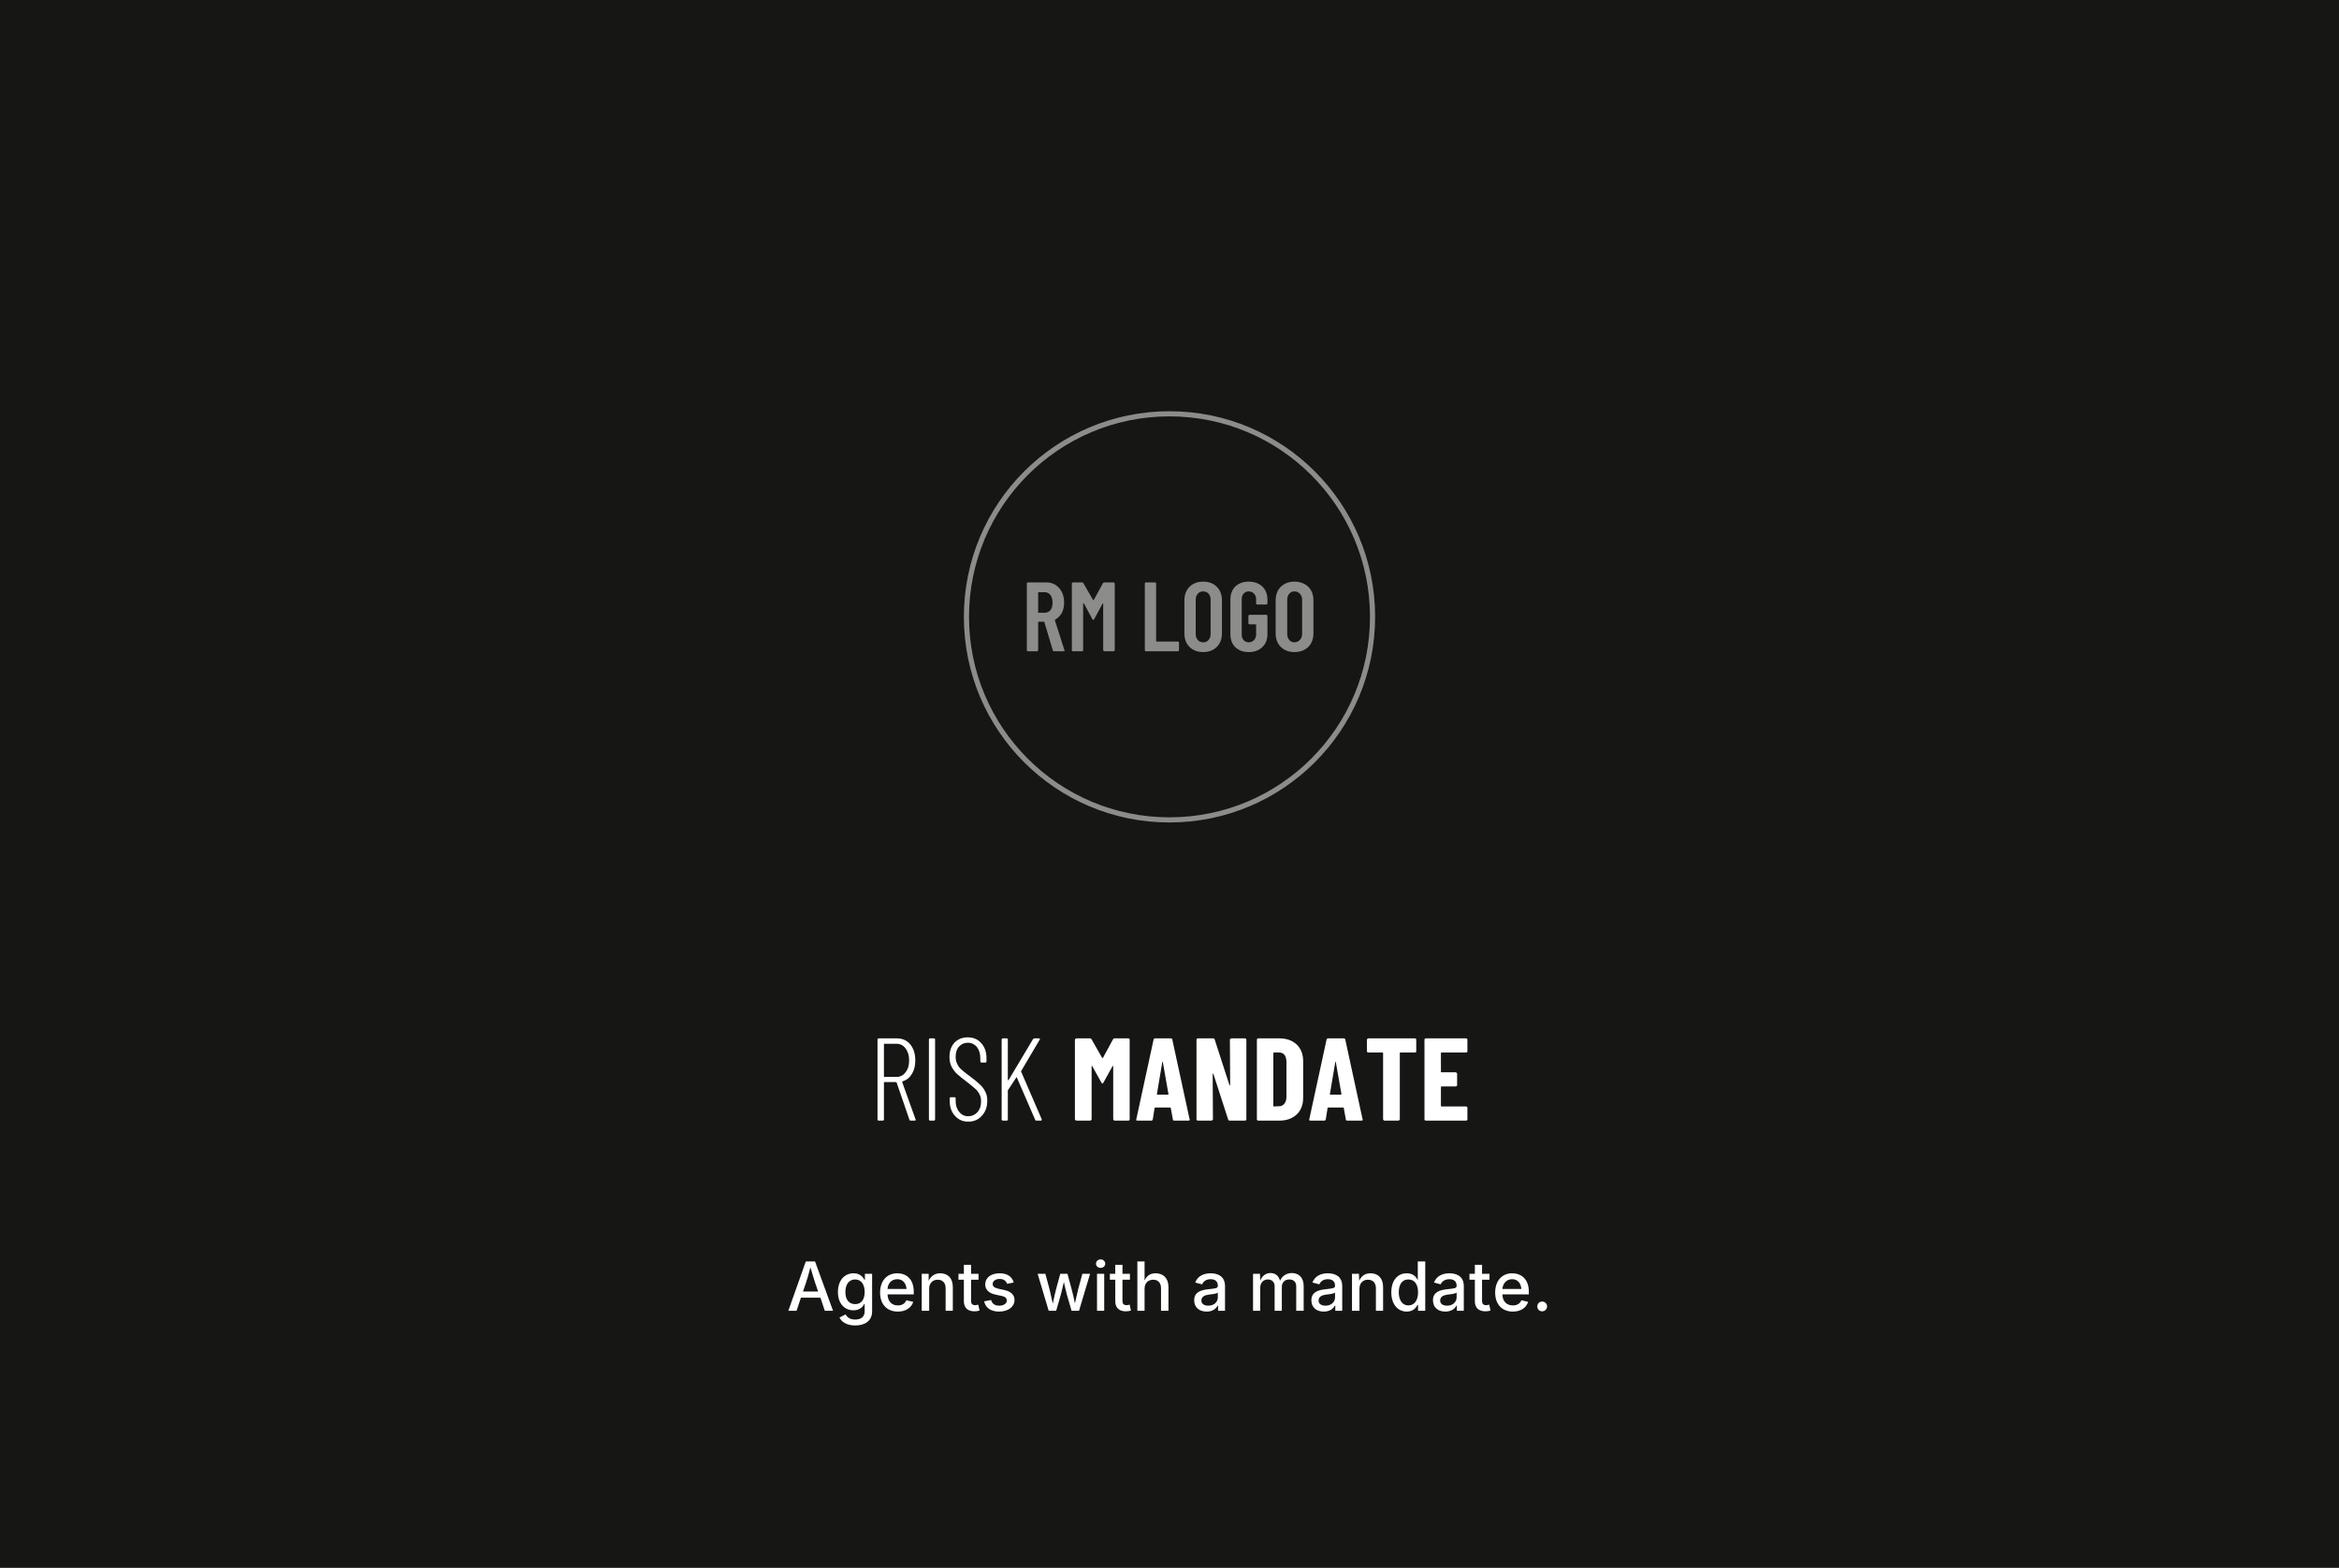
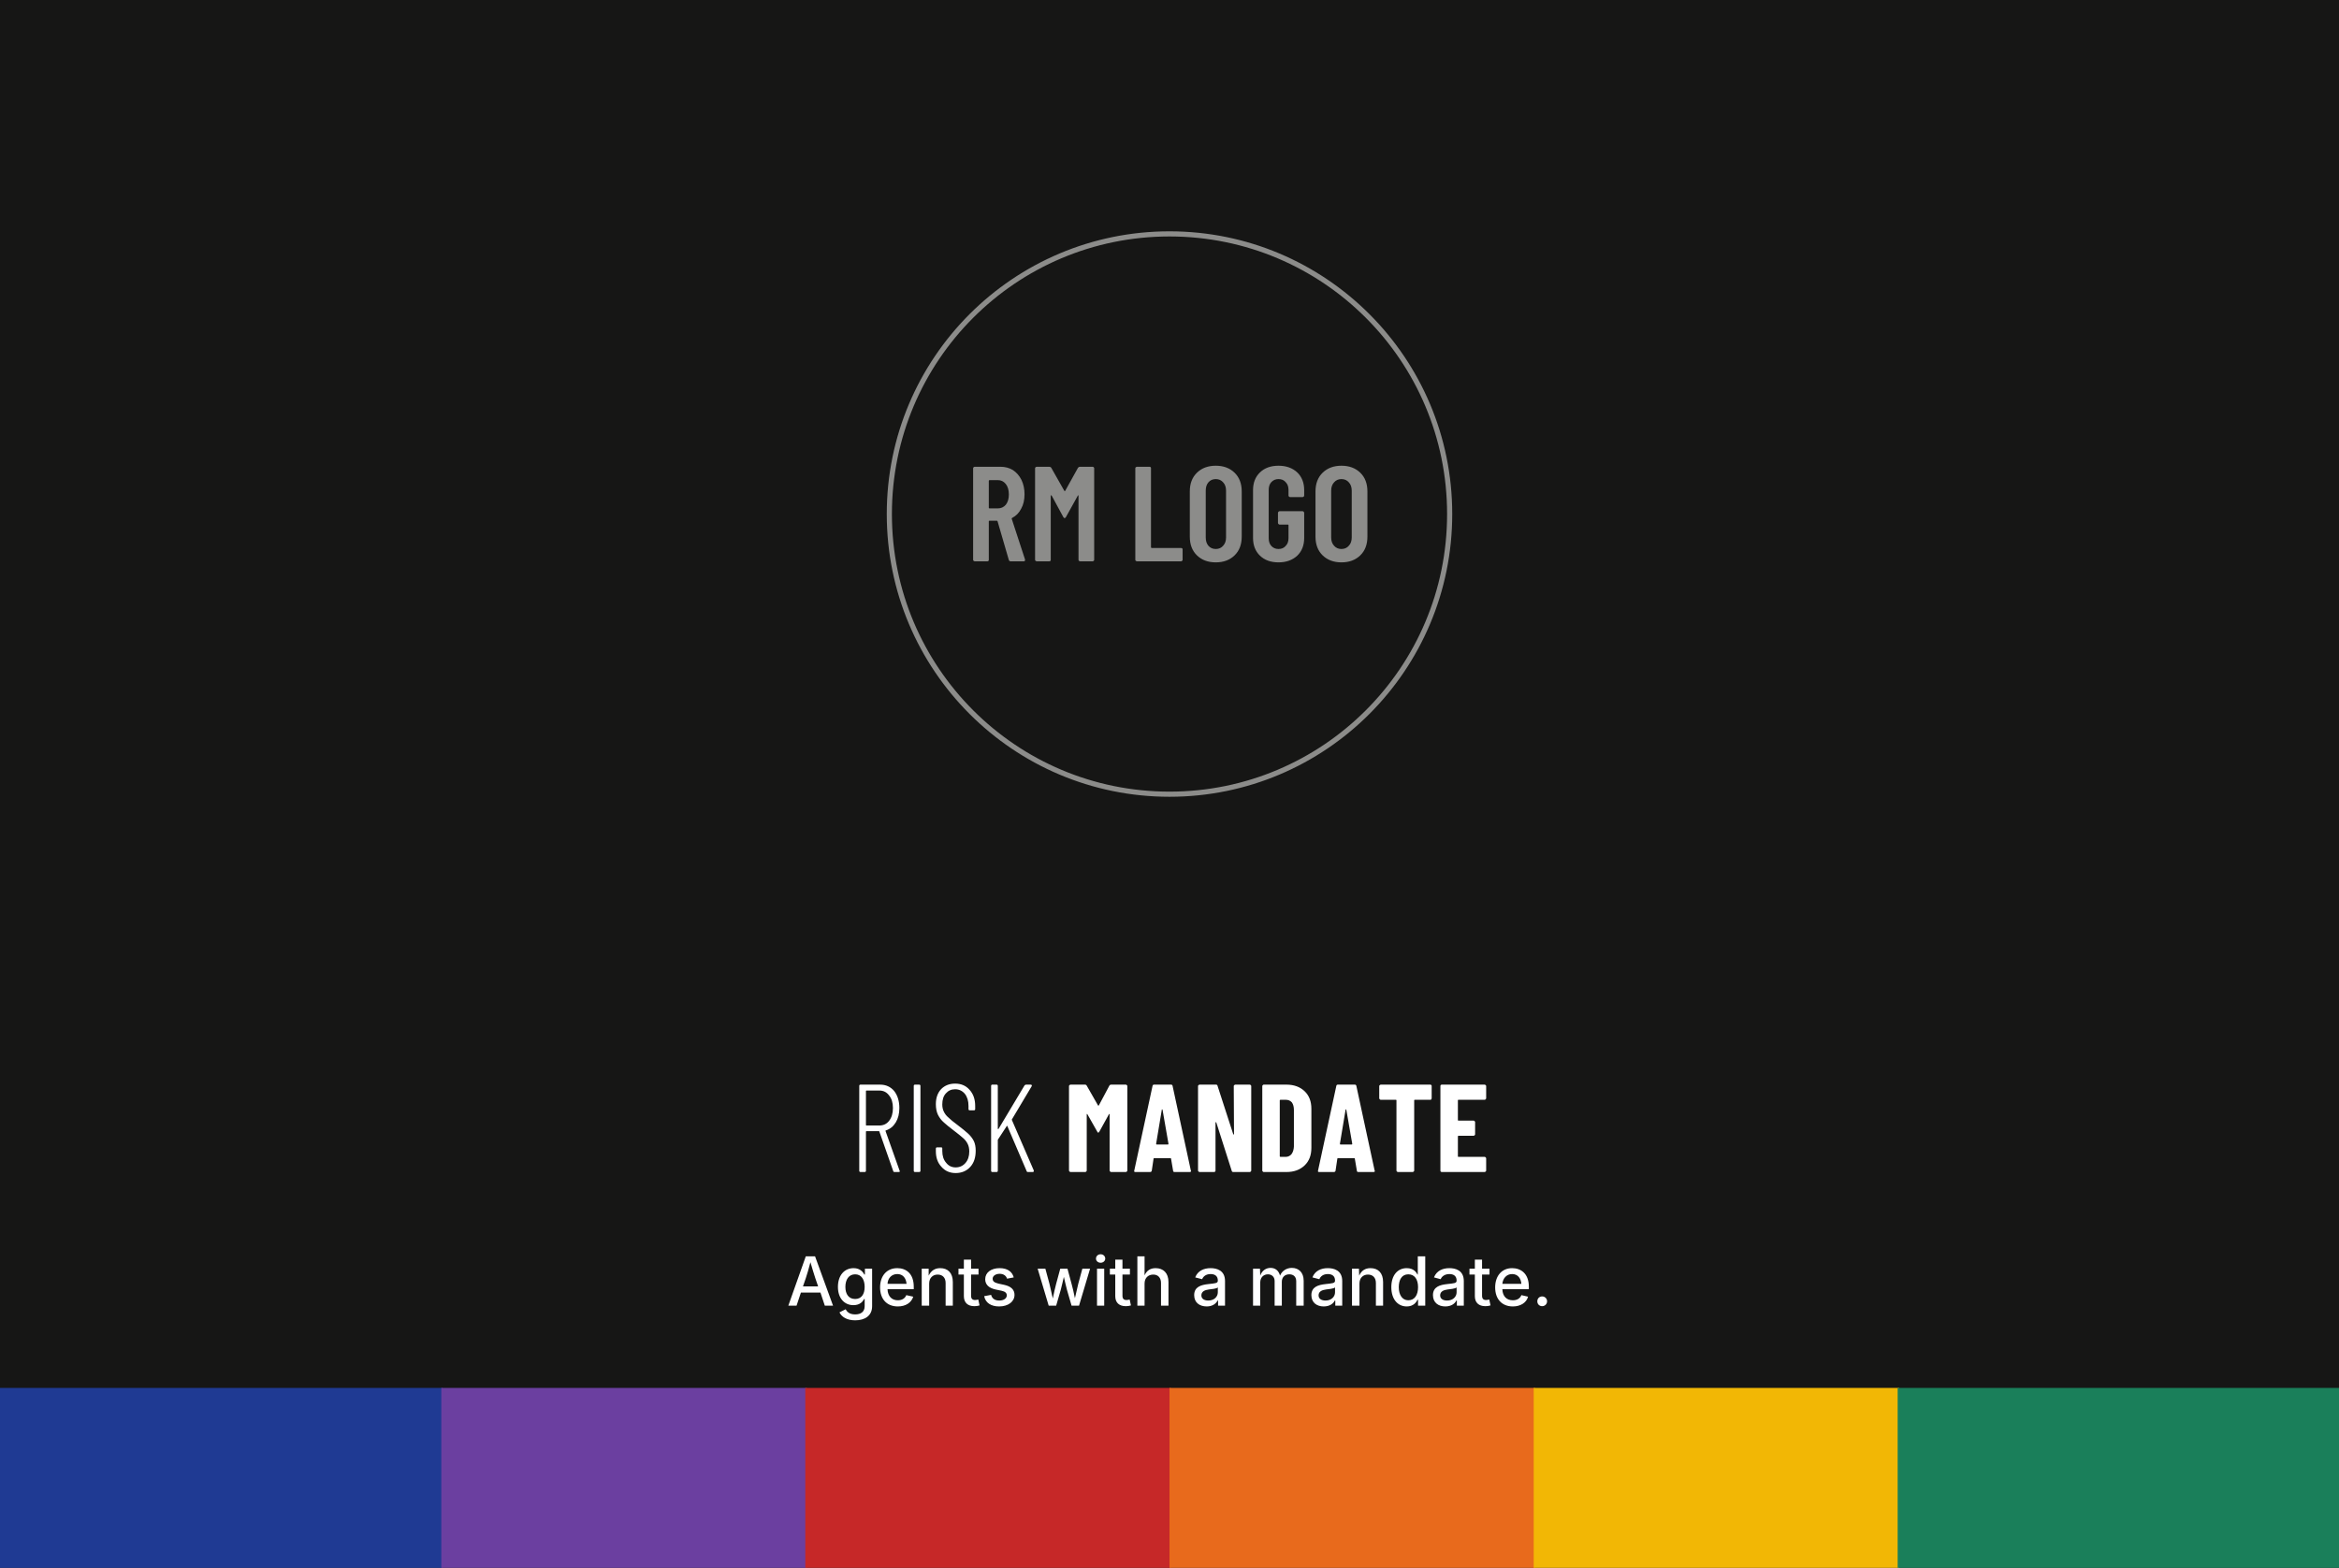
<svg xmlns="http://www.w3.org/2000/svg" width="91mm" height="61mm" viewBox="0 0 91 61">
  <rect x="0" y="0" width="91" height="61" fill="#161615" />
-   <g id="rm-logo" class="safe" data-role="logo" data-cut="knockout" data-d="16">
-     <circle cx="45.5" cy="24" r="7.9" fill="none" stroke="#8C8C8A" stroke-width="0.2" />
-     <path class="safe" data-role="placeholder" d="M40.96 25.3 40.63 24.2Q40.62 24.19 40.61 24.19H40.41Q40.39 24.19 40.39 24.21V25.29Q40.39 25.31 40.38 25.33Q40.36 25.34 40.34 25.34H39.99Q39.97 25.34 39.96 25.33Q39.95 25.31 39.95 25.29V22.71Q39.95 22.69 39.96 22.67Q39.97 22.66 39.99 22.66H40.71Q40.91 22.66 41.07 22.76Q41.22 22.86 41.31 23.03Q41.4 23.21 41.4 23.44Q41.4 23.68 41.31 23.85Q41.21 24.02 41.05 24.11Q41.03 24.11 41.04 24.13L41.41 25.29Q41.42 25.29 41.42 25.31Q41.42 25.34 41.37 25.34H41.01Q40.97 25.34 40.96 25.3ZM40.39 23.06V23.82Q40.39 23.84 40.41 23.84H40.64Q40.78 23.84 40.87 23.74Q40.95 23.63 40.95 23.45Q40.95 23.26 40.87 23.15Q40.78 23.04 40.64 23.04H40.41Q40.39 23.04 40.39 23.06ZM42.97 22.66H43.32Q43.34 22.66 43.35 22.67Q43.37 22.69 43.37 22.71V25.29Q43.37 25.31 43.35 25.33Q43.34 25.34 43.32 25.34H42.97Q42.95 25.34 42.94 25.33Q42.92 25.31 42.92 25.29V23.49Q42.92 23.47 42.92 23.47Q42.91 23.47 42.9 23.48L42.57 24.09Q42.55 24.12 42.53 24.12Q42.52 24.12 42.5 24.09L42.17 23.48Q42.16 23.47 42.15 23.47Q42.14 23.47 42.14 23.49V25.29Q42.14 25.31 42.13 25.33Q42.12 25.34 42.1 25.34H41.75Q41.73 25.34 41.71 25.33Q41.7 25.31 41.7 25.29V22.71Q41.7 22.69 41.71 22.67Q41.73 22.66 41.75 22.66H42.1Q42.14 22.66 42.15 22.69L42.53 23.35Q42.54 23.36 42.55 23.35L42.91 22.69Q42.93 22.66 42.97 22.66ZM44.54 25.29V22.71Q44.54 22.69 44.55 22.67Q44.56 22.66 44.58 22.66H44.93Q44.95 22.66 44.97 22.67Q44.98 22.69 44.98 22.71V24.94Q44.98 24.96 45 24.96H45.83Q45.84 24.96 45.86 24.97Q45.87 24.98 45.87 25V25.29Q45.87 25.31 45.86 25.33Q45.84 25.34 45.83 25.34H44.58Q44.56 25.34 44.55 25.33Q44.54 25.31 44.54 25.29ZM46.08 24.64V23.36Q46.08 23.03 46.28 22.83Q46.48 22.63 46.81 22.63Q47.14 22.63 47.34 22.83Q47.54 23.03 47.54 23.36V24.64Q47.54 24.97 47.34 25.17Q47.14 25.37 46.81 25.37Q46.48 25.37 46.28 25.17Q46.08 24.97 46.08 24.64ZM47.1 24.66V23.34Q47.1 23.19 47.02 23.1Q46.94 23.01 46.81 23.01Q46.68 23.01 46.6 23.1Q46.52 23.19 46.52 23.34V24.66Q46.52 24.81 46.6 24.9Q46.68 24.99 46.81 24.99Q46.94 24.99 47.02 24.9Q47.1 24.81 47.1 24.66ZM47.87 24.68V23.32Q47.87 23.01 48.06 22.82Q48.26 22.63 48.58 22.63Q48.91 22.63 49.11 22.82Q49.31 23.01 49.31 23.33V23.48Q49.31 23.49 49.3 23.51Q49.29 23.52 49.27 23.52H48.91Q48.89 23.52 48.88 23.51Q48.87 23.49 48.87 23.48V23.32Q48.87 23.18 48.79 23.1Q48.71 23.01 48.58 23.01Q48.46 23.01 48.38 23.1Q48.31 23.18 48.31 23.32V24.68Q48.31 24.82 48.38 24.9Q48.46 24.99 48.58 24.99Q48.71 24.99 48.79 24.9Q48.87 24.82 48.87 24.68V24.31Q48.87 24.29 48.85 24.29H48.62Q48.6 24.29 48.58 24.28Q48.57 24.27 48.57 24.25V23.97Q48.57 23.95 48.58 23.94Q48.6 23.92 48.62 23.92H49.27Q49.29 23.92 49.3 23.94Q49.31 23.95 49.31 23.97V24.68Q49.31 24.99 49.11 25.18Q48.91 25.37 48.58 25.37Q48.26 25.37 48.06 25.18Q47.87 24.99 47.87 24.68ZM49.63 24.64V23.36Q49.63 23.03 49.83 22.83Q50.04 22.63 50.36 22.63Q50.69 22.63 50.9 22.83Q51.1 23.03 51.1 23.36V24.64Q51.1 24.97 50.9 25.17Q50.69 25.37 50.36 25.37Q50.04 25.37 49.83 25.17Q49.63 24.97 49.63 24.64ZM50.66 24.66V23.34Q50.66 23.19 50.57 23.1Q50.49 23.01 50.36 23.01Q50.23 23.01 50.16 23.1Q50.08 23.19 50.08 23.34V24.66Q50.08 24.81 50.16 24.9Q50.23 24.99 50.36 24.99Q50.49 24.99 50.57 24.9Q50.66 24.81 50.66 24.66Z" fill="#8C8C8A" />
+   <g id="rm-logo" class="safe" data-role="logo" data-cut="knockout" data-d="22">
+     <circle cx="45.5" cy="20" r="10.9" fill="none" stroke="#8C8C8A" stroke-width="0.2" />
+     <path class="safe" data-role="placeholder" d="M39.25 21.79 38.81 20.28Q38.8 20.26 38.78 20.26H38.5Q38.47 20.26 38.47 20.28V21.78Q38.47 21.81 38.46 21.82Q38.44 21.84 38.41 21.84H37.93Q37.9 21.84 37.88 21.82Q37.86 21.81 37.86 21.78V18.22Q37.86 18.19 37.88 18.18Q37.9 18.16 37.93 18.16H38.92Q39.2 18.16 39.41 18.29Q39.62 18.43 39.74 18.67Q39.86 18.92 39.86 19.23Q39.86 19.56 39.73 19.79Q39.61 20.03 39.38 20.15Q39.36 20.16 39.36 20.18L39.88 21.77Q39.88 21.78 39.88 21.79Q39.88 21.84 39.83 21.84H39.32Q39.27 21.84 39.25 21.79ZM38.47 18.71V19.76Q38.47 19.78 38.5 19.78H38.82Q39.01 19.78 39.13 19.64Q39.25 19.49 39.25 19.24Q39.25 18.98 39.13 18.83Q39.01 18.68 38.82 18.68H38.5Q38.47 18.68 38.47 18.71ZM42.02 18.16H42.51Q42.53 18.16 42.55 18.18Q42.57 18.19 42.57 18.22V21.78Q42.57 21.81 42.55 21.82Q42.53 21.84 42.51 21.84H42.02Q42 21.84 41.98 21.82Q41.96 21.81 41.96 21.78V19.29Q41.96 19.27 41.95 19.27Q41.94 19.27 41.93 19.29L41.47 20.12Q41.44 20.16 41.42 20.16Q41.4 20.16 41.37 20.12L40.92 19.29Q40.91 19.27 40.9 19.27Q40.88 19.27 40.88 19.29V21.78Q40.88 21.81 40.87 21.82Q40.85 21.84 40.82 21.84H40.34Q40.31 21.84 40.29 21.82Q40.27 21.81 40.27 21.78V18.22Q40.27 18.19 40.29 18.18Q40.31 18.16 40.34 18.16H40.82Q40.87 18.16 40.9 18.2L41.41 19.1Q41.43 19.12 41.44 19.1L41.94 18.2Q41.97 18.16 42.02 18.16ZM44.17 21.78V18.22Q44.17 18.19 44.19 18.18Q44.21 18.16 44.24 18.16H44.72Q44.75 18.16 44.77 18.18Q44.78 18.19 44.78 18.22V21.29Q44.78 21.32 44.81 21.32H45.95Q45.97 21.32 45.99 21.33Q46.01 21.35 46.01 21.38V21.78Q46.01 21.81 45.99 21.82Q45.97 21.84 45.95 21.84H44.24Q44.21 21.84 44.19 21.82Q44.17 21.81 44.17 21.78ZM46.29 20.88V19.12Q46.29 18.66 46.57 18.39Q46.85 18.12 47.3 18.12Q47.75 18.12 48.03 18.39Q48.31 18.66 48.31 19.12V20.88Q48.31 21.34 48.03 21.61Q47.75 21.88 47.3 21.88Q46.85 21.88 46.57 21.61Q46.29 21.34 46.29 20.88ZM47.7 20.91V19.09Q47.7 18.89 47.59 18.77Q47.48 18.64 47.3 18.64Q47.12 18.64 47.01 18.77Q46.91 18.89 46.91 19.09V20.91Q46.91 21.11 47.01 21.23Q47.12 21.36 47.3 21.36Q47.48 21.36 47.59 21.23Q47.7 21.11 47.7 20.91ZM48.75 20.93V19.07Q48.75 18.64 49.02 18.38Q49.29 18.12 49.74 18.12Q50.19 18.12 50.47 18.38Q50.74 18.64 50.74 19.07V19.28Q50.74 19.31 50.72 19.32Q50.7 19.34 50.68 19.34H50.19Q50.17 19.34 50.15 19.32Q50.13 19.31 50.13 19.28V19.06Q50.13 18.87 50.02 18.76Q49.92 18.64 49.74 18.64Q49.57 18.64 49.46 18.76Q49.36 18.87 49.36 19.06V20.94Q49.36 21.13 49.46 21.24Q49.57 21.36 49.74 21.36Q49.92 21.36 50.02 21.24Q50.13 21.13 50.13 20.94V20.43Q50.13 20.41 50.1 20.41H49.78Q49.76 20.41 49.74 20.39Q49.72 20.37 49.72 20.34V19.96Q49.72 19.93 49.74 19.91Q49.76 19.89 49.78 19.89H50.68Q50.7 19.89 50.72 19.91Q50.74 19.93 50.74 19.96V20.93Q50.74 21.36 50.47 21.62Q50.19 21.88 49.74 21.88Q49.29 21.88 49.02 21.62Q48.75 21.36 48.75 20.93ZM51.18 20.88V19.12Q51.18 18.66 51.46 18.39Q51.74 18.12 52.19 18.12Q52.64 18.12 52.92 18.39Q53.2 18.66 53.2 19.12V20.88Q53.2 21.34 52.92 21.61Q52.64 21.88 52.19 21.88Q51.74 21.88 51.46 21.61Q51.18 21.34 51.18 20.88ZM52.59 20.91V19.09Q52.59 18.89 52.48 18.77Q52.37 18.64 52.19 18.64Q52.01 18.64 51.9 18.77Q51.79 18.89 51.79 19.09V20.91Q51.79 21.11 51.9 21.23Q52.01 21.36 52.19 21.36Q52.37 21.36 52.48 21.23Q52.59 21.11 52.59 20.91Z" fill="#8C8C8A" />
  </g>
-   <path class="safe" data-role="wordmark" d="M35.38 43.56 34.88 42.11Q34.87 42.1 34.86 42.1H34.41Q34.39 42.1 34.39 42.12V43.55Q34.39 43.6 34.34 43.6H34.19Q34.14 43.6 34.14 43.55V40.45Q34.14 40.4 34.19 40.4H34.9Q35.22 40.4 35.42 40.64Q35.61 40.88 35.61 41.26Q35.61 41.57 35.48 41.78Q35.35 42 35.12 42.07Q35.1 42.08 35.1 42.1L35.62 43.55L35.63 43.57Q35.63 43.6 35.58 43.6H35.43Q35.39 43.6 35.38 43.56ZM34.39 40.63V41.88Q34.39 41.9 34.41 41.9H34.87Q35.1 41.9 35.23 41.72Q35.37 41.55 35.37 41.26Q35.37 40.97 35.23 40.79Q35.1 40.61 34.87 40.61H34.41Q34.39 40.61 34.39 40.63ZM36.14 43.55V40.45Q36.14 40.4 36.18 40.4H36.33Q36.38 40.4 36.38 40.45V43.55Q36.38 43.6 36.33 43.6H36.18Q36.14 43.6 36.14 43.55ZM36.95 42.84V42.74Q36.95 42.69 36.99 42.69H37.14Q37.18 42.69 37.18 42.74V42.83Q37.18 43.1 37.32 43.26Q37.45 43.43 37.67 43.43Q37.88 43.43 38.03 43.27Q38.17 43.11 38.17 42.85Q38.17 42.68 38.1 42.56Q38.03 42.43 37.93 42.35Q37.83 42.26 37.6 42.08Q37.36 41.9 37.23 41.78Q37.11 41.67 37.02 41.5Q36.94 41.34 36.94 41.12Q36.94 40.77 37.14 40.56Q37.34 40.36 37.65 40.36Q37.98 40.36 38.18 40.59Q38.38 40.81 38.38 41.18V41.29Q38.38 41.34 38.34 41.34H38.19Q38.14 41.34 38.14 41.29V41.18Q38.14 40.91 38.01 40.74Q37.87 40.57 37.65 40.57Q37.45 40.57 37.31 40.72Q37.18 40.86 37.18 41.12Q37.18 41.28 37.24 41.39Q37.29 41.51 37.4 41.61Q37.51 41.71 37.73 41.87Q38 42.07 38.13 42.2Q38.26 42.32 38.33 42.47Q38.41 42.61 38.41 42.82Q38.41 43.19 38.2 43.41Q38 43.64 37.67 43.64Q37.35 43.64 37.15 43.41Q36.95 43.19 36.95 42.84ZM38.97 43.55V40.45Q38.97 40.4 39.02 40.4H39.17Q39.21 40.4 39.21 40.45V42.01Q39.21 42.03 39.22 42.03Q39.23 42.03 39.24 42.02L40.19 40.43Q40.22 40.4 40.25 40.4H40.42Q40.45 40.4 40.46 40.42Q40.47 40.43 40.45 40.45L39.73 41.67Q39.72 41.68 39.73 41.7L40.53 43.55L40.53 43.56Q40.53 43.6 40.49 43.6H40.32Q40.28 43.6 40.27 43.56L39.56 41.92Q39.56 41.9 39.54 41.92L39.22 42.41Q39.21 42.41 39.21 42.43V43.55Q39.21 43.6 39.17 43.6H39.02Q38.97 43.6 38.97 43.55Z" fill="#FFFFFF" />
-   <path class="safe" data-role="wordmark" d="M43.37 40.4H43.9Q43.92 40.4 43.94 40.42Q43.95 40.43 43.95 40.45V43.55Q43.95 43.57 43.94 43.58Q43.92 43.6 43.9 43.6H43.37Q43.34 43.6 43.33 43.58Q43.31 43.57 43.31 43.55V41.49Q43.31 41.47 43.3 41.47Q43.29 41.47 43.28 41.49L42.93 42.12Q42.9 42.16 42.89 42.16Q42.88 42.16 42.85 42.12L42.5 41.49Q42.49 41.47 42.48 41.47Q42.47 41.47 42.47 41.49V43.55Q42.47 43.57 42.45 43.58Q42.44 43.6 42.41 43.6H41.88Q41.86 43.6 41.84 43.58Q41.82 43.57 41.82 43.55V40.45Q41.82 40.43 41.84 40.42Q41.86 40.4 41.88 40.4H42.41Q42.45 40.4 42.47 40.44L42.88 41.16Q42.89 41.18 42.91 41.16L43.3 40.44Q43.32 40.4 43.37 40.4ZM45.63 43.55 45.55 43.11Q45.55 43.09 45.53 43.09H44.95Q44.92 43.09 44.92 43.11L44.85 43.55Q44.84 43.6 44.79 43.6H44.25Q44.19 43.6 44.21 43.54L44.88 40.45Q44.89 40.4 44.94 40.4H45.55Q45.61 40.4 45.61 40.45L46.28 43.54L46.29 43.56Q46.29 43.6 46.24 43.6H45.69Q45.63 43.6 45.63 43.55ZM45.03 42.59H45.44Q45.46 42.59 45.46 42.57L45.24 41.32Q45.24 41.31 45.23 41.31Q45.22 41.31 45.22 41.32L45.01 42.57Q45.01 42.59 45.03 42.59ZM47.91 40.4H48.44Q48.46 40.4 48.48 40.42Q48.49 40.43 48.49 40.45V43.55Q48.49 43.57 48.48 43.58Q48.46 43.6 48.44 43.6H47.84Q47.79 43.6 47.78 43.55L47.21 41.79Q47.21 41.77 47.19 41.77Q47.18 41.78 47.18 41.79L47.19 43.55Q47.19 43.57 47.17 43.58Q47.15 43.6 47.13 43.6H46.6Q46.58 43.6 46.56 43.58Q46.55 43.57 46.55 43.55V40.45Q46.55 40.43 46.56 40.42Q46.58 40.4 46.6 40.4H47.2Q47.25 40.4 47.26 40.45L47.83 42.21Q47.84 42.23 47.85 42.23Q47.86 42.22 47.86 42.21L47.85 40.45Q47.85 40.43 47.87 40.42Q47.89 40.4 47.91 40.4ZM48.9 43.55V40.45Q48.9 40.43 48.91 40.42Q48.93 40.4 48.95 40.4H49.78Q50.19 40.4 50.45 40.64Q50.7 40.88 50.7 41.29V42.71Q50.7 43.12 50.45 43.36Q50.19 43.6 49.78 43.6H48.95Q48.93 43.6 48.91 43.58Q48.9 43.57 48.9 43.55ZM49.56 43.05 49.77 43.04Q49.89 43.04 49.97 42.94Q50.05 42.84 50.05 42.67V41.33Q50.05 41.15 49.98 41.05Q49.9 40.95 49.77 40.95H49.56Q49.54 40.95 49.54 40.98V43.02Q49.54 43.05 49.56 43.05ZM52.36 43.55 52.28 43.11Q52.28 43.09 52.26 43.09H51.68Q51.65 43.09 51.65 43.11L51.58 43.55Q51.57 43.6 51.52 43.6H50.98Q50.92 43.6 50.94 43.54L51.61 40.45Q51.62 40.4 51.67 40.4H52.28Q52.33 40.4 52.34 40.45L53.01 43.54L53.02 43.56Q53.02 43.6 52.97 43.6H52.42Q52.36 43.6 52.36 43.55ZM51.76 42.59H52.17Q52.19 42.59 52.19 42.57L51.97 41.32Q51.97 41.31 51.96 41.31Q51.95 41.31 51.95 41.32L51.74 42.57Q51.74 42.59 51.76 42.59ZM55.1 40.45V40.9Q55.1 40.92 55.09 40.94Q55.07 40.95 55.05 40.95H54.48Q54.46 40.95 54.46 40.98V43.55Q54.46 43.57 54.44 43.58Q54.42 43.6 54.4 43.6H53.87Q53.84 43.6 53.83 43.58Q53.81 43.57 53.81 43.55V40.98Q53.81 40.95 53.79 40.95H53.24Q53.22 40.95 53.2 40.94Q53.18 40.92 53.18 40.9V40.45Q53.18 40.43 53.2 40.42Q53.22 40.4 53.24 40.4H55.05Q55.07 40.4 55.09 40.42Q55.1 40.43 55.1 40.45ZM57.04 40.95H56.08Q56.06 40.95 56.06 40.98V41.7Q56.06 41.72 56.08 41.72H56.63Q56.65 41.72 56.67 41.74Q56.69 41.75 56.69 41.78V42.22Q56.69 42.24 56.67 42.26Q56.65 42.27 56.63 42.27H56.08Q56.06 42.27 56.06 42.3V43.02Q56.06 43.05 56.08 43.05H57.04Q57.06 43.05 57.08 43.06Q57.09 43.08 57.09 43.1V43.55Q57.09 43.57 57.08 43.58Q57.06 43.6 57.04 43.6H55.47Q55.45 43.6 55.43 43.58Q55.42 43.57 55.42 43.55V40.45Q55.42 40.43 55.43 40.42Q55.45 40.4 55.47 40.4H57.04Q57.06 40.4 57.08 40.42Q57.09 40.43 57.09 40.45V40.9Q57.09 40.92 57.08 40.94Q57.06 40.95 57.04 40.95Z" fill="#FFFFFF" />
-   <path class="safe" data-role="line" d="M30.67 51H30.99L31.16 50.49H31.92L32.09 51H32.41L31.71 49.08H31.35ZM31.24 50.25 31.35 49.93C31.4 49.78 31.46 49.58 31.53 49.31C31.61 49.58 31.67 49.78 31.72 49.93L31.83 50.25ZM33.27 51.57C33.64 51.57 33.93 51.4 33.93 51.02V49.56H33.65V49.79H33.63C33.58 49.7 33.47 49.54 33.21 49.54C32.86 49.54 32.6 49.81 32.6 50.27C32.6 50.73 32.87 50.98 33.2 50.98C33.47 50.98 33.57 50.83 33.62 50.74H33.64V51.02C33.64 51.24 33.49 51.34 33.27 51.34C33.04 51.34 32.95 51.23 32.9 51.14L32.66 51.26C32.74 51.43 32.94 51.57 33.27 51.57ZM33.27 50.74C33.02 50.74 32.89 50.55 32.89 50.27C32.89 49.99 33.02 49.78 33.27 49.78C33.51 49.78 33.64 49.98 33.64 50.27C33.64 50.56 33.51 50.74 33.27 50.74ZM34.93 51.03C35.24 51.03 35.46 50.88 35.53 50.65L35.26 50.59C35.21 50.72 35.09 50.79 34.93 50.79C34.7 50.79 34.54 50.64 34.53 50.36H35.55V50.26C35.55 49.74 35.24 49.54 34.91 49.54C34.5 49.54 34.24 49.84 34.24 50.29C34.24 50.74 34.5 51.03 34.93 51.03ZM34.53 50.15C34.54 49.94 34.68 49.77 34.91 49.77C35.13 49.77 35.25 49.93 35.27 50.15ZM36.15 50.14C36.15 49.92 36.29 49.79 36.48 49.79C36.67 49.79 36.79 49.91 36.79 50.12V51H37.07V50.08C37.07 49.73 36.88 49.54 36.58 49.54C36.38 49.54 36.23 49.63 36.13 49.83L36.13 49.56H35.86V51H36.15ZM38.07 49.56H37.78V49.21H37.5V49.56H37.29V49.79H37.5V50.63C37.5 50.88 37.65 51.02 37.91 51.02C37.98 51.02 38.05 51.01 38.11 50.99L38.06 50.76C38.03 50.77 37.97 50.78 37.94 50.78C37.83 50.78 37.78 50.73 37.78 50.61V49.79H38.07ZM38.87 51.03C39.23 51.03 39.47 50.84 39.47 50.58C39.47 50.38 39.34 50.25 39.07 50.19L38.84 50.14C38.68 50.1 38.62 50.05 38.62 49.95C38.62 49.84 38.74 49.76 38.89 49.76C39.06 49.76 39.15 49.85 39.18 49.95L39.44 49.9C39.38 49.68 39.2 49.54 38.89 49.54C38.56 49.54 38.33 49.71 38.33 49.97C38.33 50.17 38.46 50.31 38.73 50.37L38.97 50.42C39.11 50.45 39.17 50.51 39.17 50.6C39.17 50.71 39.06 50.8 38.88 50.8C38.71 50.8 38.6 50.73 38.56 50.58L38.29 50.63C38.34 50.89 38.56 51.03 38.87 51.03ZM40.8 51H41.09L41.27 50.38C41.31 50.23 41.35 50.05 41.39 49.88C41.43 50.05 41.47 50.23 41.51 50.38L41.69 51H41.98L42.41 49.56H42.11L41.95 50.15C41.91 50.31 41.87 50.5 41.82 50.71C41.78 50.49 41.73 50.31 41.69 50.15L41.53 49.56H41.25L41.09 50.15C41.05 50.32 41 50.5 40.96 50.72C40.91 50.49 40.87 50.31 40.83 50.15L40.67 49.56H40.37ZM42.68 51H42.96V49.56H42.68ZM42.82 49.33C42.92 49.33 43 49.26 43 49.17C43 49.07 42.92 49 42.82 49C42.72 49 42.64 49.07 42.64 49.17C42.64 49.26 42.72 49.33 42.82 49.33ZM43.96 49.56H43.67V49.21H43.39V49.56H43.18V49.79H43.39V50.63C43.39 50.88 43.54 51.02 43.8 51.02C43.87 51.02 43.94 51.01 44 50.99L43.95 50.76C43.92 50.77 43.86 50.78 43.83 50.78C43.72 50.78 43.67 50.73 43.67 50.61V49.79H43.96ZM44.53 50.14C44.53 49.92 44.67 49.79 44.87 49.79C45.05 49.79 45.17 49.91 45.17 50.12V51H45.46V50.08C45.46 49.73 45.26 49.54 44.96 49.54C44.77 49.54 44.62 49.62 44.53 49.82V49.08H44.25V51H44.53ZM46.95 51.03C47.18 51.03 47.32 50.91 47.37 50.8H47.39V51H47.66V50.04C47.66 49.62 47.33 49.54 47.1 49.54C46.84 49.54 46.6 49.64 46.5 49.9L46.77 49.97C46.81 49.87 46.91 49.77 47.1 49.77C47.28 49.77 47.38 49.86 47.38 50.02V50.03C47.38 50.13 47.27 50.13 47.01 50.16C46.74 50.19 46.46 50.26 46.46 50.59C46.46 50.88 46.67 51.03 46.95 51.03ZM47.01 50.8C46.85 50.8 46.74 50.73 46.74 50.6C46.74 50.45 46.87 50.39 47.03 50.37C47.12 50.36 47.34 50.34 47.38 50.29V50.48C47.38 50.65 47.24 50.8 47.01 50.8ZM48.75 51H49.03V50.1C49.03 49.89 49.17 49.78 49.33 49.78C49.48 49.78 49.59 49.88 49.59 50.04V51H49.87V50.07C49.87 49.9 49.98 49.78 50.16 49.78C50.31 49.78 50.43 49.86 50.43 50.05V51H50.72V50.03C50.72 49.7 50.52 49.53 50.26 49.53C50.06 49.53 49.88 49.64 49.8 49.83C49.75 49.64 49.62 49.53 49.43 49.53C49.26 49.53 49.1 49.63 49.03 49.83L49.02 49.56H48.75ZM51.5 51.03C51.74 51.03 51.88 50.91 51.93 50.8H51.95V51H52.22V50.04C52.22 49.62 51.89 49.54 51.66 49.54C51.4 49.54 51.16 49.64 51.06 49.9L51.33 49.97C51.37 49.87 51.47 49.77 51.66 49.77C51.84 49.77 51.94 49.86 51.94 50.02V50.03C51.94 50.13 51.83 50.13 51.57 50.16C51.3 50.19 51.02 50.26 51.02 50.59C51.02 50.88 51.23 51.03 51.5 51.03ZM51.57 50.8C51.41 50.8 51.3 50.73 51.3 50.6C51.3 50.45 51.43 50.39 51.59 50.37C51.68 50.36 51.89 50.34 51.94 50.29V50.48C51.94 50.65 51.8 50.8 51.57 50.8ZM52.89 50.14C52.89 49.92 53.03 49.79 53.22 49.79C53.41 49.79 53.53 49.91 53.53 50.12V51H53.81V50.08C53.81 49.73 53.62 49.54 53.32 49.54C53.12 49.54 52.97 49.63 52.88 49.83L52.87 49.56H52.6V51H52.89ZM54.73 51.03C54.99 51.03 55.1 50.87 55.15 50.77H55.17V51H55.45V49.08H55.16V49.79H55.15C55.1 49.7 55 49.54 54.73 49.54C54.38 49.54 54.13 49.81 54.13 50.28C54.13 50.75 54.38 51.03 54.73 51.03ZM54.79 50.79C54.55 50.79 54.42 50.57 54.42 50.28C54.42 49.99 54.54 49.78 54.79 49.78C55.04 49.78 55.17 49.98 55.17 50.28C55.17 50.58 55.04 50.79 54.79 50.79ZM56.23 51.03C56.47 51.03 56.61 50.91 56.66 50.8H56.68V51H56.95V50.04C56.95 49.62 56.62 49.54 56.39 49.54C56.13 49.54 55.89 49.64 55.79 49.9L56.05 49.97C56.09 49.87 56.2 49.77 56.39 49.77C56.57 49.77 56.67 49.86 56.67 50.02V50.03C56.67 50.13 56.56 50.13 56.3 50.16C56.03 50.19 55.75 50.26 55.75 50.59C55.75 50.88 55.96 51.03 56.23 51.03ZM56.3 50.8C56.14 50.8 56.03 50.73 56.03 50.6C56.03 50.45 56.16 50.39 56.32 50.37C56.41 50.36 56.62 50.34 56.67 50.29V50.48C56.67 50.65 56.53 50.8 56.3 50.8ZM57.95 49.56H57.66V49.21H57.38V49.56H57.17V49.79H57.38V50.63C57.38 50.88 57.53 51.02 57.79 51.02C57.86 51.02 57.93 51.01 57.99 50.99L57.94 50.76C57.9 50.77 57.85 50.78 57.82 50.78C57.71 50.78 57.66 50.73 57.66 50.61V49.79H57.95ZM58.86 51.03C59.16 51.03 59.39 50.88 59.45 50.65L59.19 50.59C59.14 50.72 59.02 50.79 58.86 50.79C58.62 50.79 58.46 50.64 58.45 50.36H59.48V50.26C59.48 49.74 59.16 49.54 58.83 49.54C58.43 49.54 58.17 49.84 58.17 50.29C58.17 50.74 58.43 51.03 58.86 51.03ZM58.45 50.15C58.47 49.94 58.61 49.77 58.83 49.77C59.05 49.77 59.17 49.93 59.19 50.15ZM60 51.02C60.1 51.02 60.19 50.94 60.19 50.83C60.19 50.72 60.1 50.64 60 50.64C59.89 50.64 59.81 50.72 59.81 50.83C59.81 50.94 59.89 51.02 60 51.02Z" fill="#FFFFFF" />
+   <path class="safe" data-role="wordmark" d="M34.75 45.56 34.21 44.02Q34.21 44.01 34.19 44.01H33.71Q33.69 44.01 33.69 44.03V45.55Q33.69 45.6 33.64 45.6H33.48Q33.43 45.6 33.43 45.55V42.25Q33.43 42.2 33.48 42.2H34.24Q34.58 42.2 34.79 42.45Q34.99 42.71 34.99 43.11Q34.99 43.44 34.85 43.67Q34.71 43.9 34.47 43.98Q34.45 43.98 34.45 44L35 45.55L35.01 45.57Q35.01 45.6 34.96 45.6H34.8Q34.76 45.6 34.75 45.56ZM33.69 42.45V43.77Q33.69 43.79 33.71 43.79H34.21Q34.45 43.79 34.59 43.61Q34.74 43.42 34.74 43.11Q34.74 42.8 34.59 42.62Q34.45 42.43 34.21 42.43H33.71Q33.69 42.43 33.69 42.45ZM35.55 45.55V42.25Q35.55 42.2 35.6 42.2H35.76Q35.81 42.2 35.81 42.25V45.55Q35.81 45.6 35.76 45.6H35.6Q35.55 45.6 35.55 45.55ZM36.41 44.79V44.69Q36.41 44.64 36.46 44.64H36.62Q36.66 44.64 36.66 44.69V44.78Q36.66 45.07 36.81 45.24Q36.95 45.42 37.18 45.42Q37.41 45.42 37.56 45.25Q37.71 45.08 37.71 44.8Q37.71 44.62 37.64 44.49Q37.57 44.36 37.46 44.27Q37.35 44.17 37.1 43.98Q36.85 43.79 36.72 43.67Q36.58 43.55 36.49 43.37Q36.41 43.2 36.41 42.96Q36.41 42.59 36.62 42.37Q36.83 42.16 37.16 42.16Q37.51 42.16 37.72 42.4Q37.94 42.64 37.94 43.03V43.15Q37.94 43.2 37.89 43.2H37.73Q37.68 43.2 37.68 43.15V43.03Q37.68 42.74 37.54 42.56Q37.39 42.38 37.16 42.38Q36.94 42.38 36.8 42.54Q36.66 42.69 36.66 42.97Q36.66 43.13 36.72 43.25Q36.78 43.38 36.9 43.48Q37.01 43.59 37.24 43.76Q37.53 43.98 37.67 44.11Q37.81 44.24 37.89 44.4Q37.96 44.55 37.96 44.77Q37.96 45.17 37.75 45.4Q37.53 45.64 37.18 45.64Q36.84 45.64 36.63 45.4Q36.41 45.17 36.41 44.79ZM38.56 45.55V42.25Q38.56 42.2 38.61 42.2H38.77Q38.82 42.2 38.82 42.25V43.91Q38.82 43.93 38.83 43.93Q38.84 43.93 38.85 43.92L39.86 42.23Q39.89 42.2 39.92 42.2H40.1Q40.13 42.2 40.14 42.22Q40.15 42.23 40.14 42.26L39.37 43.55Q39.36 43.56 39.37 43.58L40.22 45.54L40.22 45.56Q40.22 45.6 40.18 45.6H39.99Q39.95 45.6 39.94 45.56L39.19 43.81Q39.19 43.79 39.17 43.81L38.83 44.33Q38.82 44.34 38.82 44.36V45.55Q38.82 45.6 38.77 45.6H38.61Q38.56 45.6 38.56 45.55Z" fill="#FFFFFF" />
+   <path class="safe" data-role="wordmark" d="M43.24 42.2H43.8Q43.82 42.2 43.84 42.22Q43.86 42.23 43.86 42.26V45.54Q43.86 45.57 43.84 45.58Q43.82 45.6 43.8 45.6H43.23Q43.21 45.6 43.19 45.58Q43.17 45.57 43.17 45.54V43.36Q43.17 43.34 43.16 43.34Q43.15 43.34 43.14 43.36L42.77 44.03Q42.74 44.07 42.73 44.07Q42.71 44.07 42.69 44.03L42.31 43.36Q42.3 43.34 42.29 43.34Q42.28 43.34 42.28 43.36V45.54Q42.28 45.57 42.26 45.58Q42.25 45.6 42.22 45.6H41.65Q41.63 45.6 41.61 45.58Q41.59 45.57 41.59 45.54V42.26Q41.59 42.23 41.61 42.22Q41.63 42.2 41.65 42.2H42.21Q42.26 42.2 42.28 42.24L42.72 43.01Q42.73 43.03 42.75 43.01L43.16 42.24Q43.18 42.2 43.24 42.2ZM45.64 45.55 45.56 45.08Q45.56 45.06 45.53 45.06H44.91Q44.88 45.06 44.88 45.08L44.81 45.55Q44.8 45.6 44.74 45.6H44.17Q44.11 45.6 44.13 45.54L44.84 42.25Q44.85 42.2 44.9 42.2H45.56Q45.61 42.2 45.62 42.25L46.33 45.54L46.34 45.56Q46.34 45.6 46.28 45.6H45.7Q45.64 45.6 45.64 45.55ZM45 44.53H45.44Q45.46 44.53 45.46 44.5L45.23 43.18Q45.22 43.16 45.21 43.16Q45.2 43.16 45.2 43.18L44.98 44.5Q44.98 44.53 45 44.53ZM48.06 42.2H48.62Q48.65 42.2 48.66 42.22Q48.68 42.23 48.68 42.26V45.54Q48.68 45.57 48.66 45.58Q48.65 45.6 48.62 45.6H47.98Q47.93 45.6 47.92 45.55L47.32 43.67Q47.31 43.66 47.3 43.66Q47.29 43.66 47.29 43.68L47.29 45.54Q47.29 45.57 47.28 45.58Q47.26 45.6 47.23 45.6H46.67Q46.65 45.6 46.63 45.58Q46.61 45.57 46.61 45.54V42.26Q46.61 42.23 46.63 42.22Q46.65 42.2 46.67 42.2H47.31Q47.36 42.2 47.37 42.25L47.98 44.13Q47.98 44.14 47.99 44.14Q48.01 44.14 48.01 44.12L48 42.26Q48 42.23 48.02 42.22Q48.04 42.2 48.06 42.2ZM49.11 45.54V42.26Q49.11 42.23 49.13 42.22Q49.14 42.2 49.17 42.2H50.05Q50.49 42.2 50.76 42.46Q51.02 42.71 51.02 43.14V44.66Q51.02 45.09 50.76 45.34Q50.49 45.6 50.05 45.6H49.17Q49.14 45.6 49.13 45.58Q49.11 45.57 49.11 45.54ZM49.82 45.01 50.04 45.01Q50.17 45 50.25 44.9Q50.33 44.79 50.34 44.61V43.19Q50.34 43 50.26 42.89Q50.17 42.79 50.03 42.79H49.82Q49.79 42.79 49.79 42.81V44.99Q49.79 45.01 49.82 45.01ZM52.79 45.55 52.71 45.08Q52.71 45.06 52.68 45.06H52.06Q52.03 45.06 52.03 45.08L51.96 45.55Q51.95 45.6 51.89 45.6H51.32Q51.26 45.6 51.28 45.54L51.99 42.25Q52 42.2 52.05 42.2H52.71Q52.76 42.2 52.77 42.25L53.48 45.54L53.49 45.56Q53.49 45.6 53.43 45.6H52.85Q52.79 45.6 52.79 45.55ZM52.15 44.53H52.59Q52.61 44.53 52.61 44.5L52.38 43.18Q52.37 43.16 52.36 43.16Q52.35 43.16 52.35 43.18L52.13 44.5Q52.13 44.53 52.15 44.53ZM55.7 42.26V42.73Q55.7 42.75 55.69 42.77Q55.67 42.79 55.65 42.79H55.04Q55.02 42.79 55.02 42.81V45.54Q55.02 45.57 55 45.58Q54.98 45.6 54.96 45.6H54.39Q54.36 45.6 54.35 45.58Q54.33 45.57 54.33 45.54V42.81Q54.33 42.79 54.31 42.79H53.72Q53.7 42.79 53.68 42.77Q53.66 42.75 53.66 42.73V42.26Q53.66 42.23 53.68 42.22Q53.7 42.2 53.72 42.2H55.65Q55.67 42.2 55.69 42.22Q55.7 42.23 55.7 42.26ZM57.76 42.79H56.74Q56.72 42.79 56.72 42.81V43.58Q56.72 43.6 56.74 43.6H57.33Q57.35 43.6 57.37 43.62Q57.39 43.64 57.39 43.66V44.13Q57.39 44.16 57.37 44.17Q57.35 44.19 57.33 44.19H56.74Q56.72 44.19 56.72 44.22V44.99Q56.72 45.01 56.74 45.01H57.76Q57.78 45.01 57.8 45.03Q57.82 45.05 57.82 45.07V45.54Q57.82 45.57 57.8 45.58Q57.78 45.6 57.76 45.6H56.09Q56.07 45.6 56.05 45.58Q56.04 45.57 56.04 45.54V42.26Q56.04 42.23 56.05 42.22Q56.07 42.2 56.09 42.2H57.76Q57.78 42.2 57.8 42.22Q57.82 42.23 57.82 42.26V42.73Q57.82 42.75 57.8 42.77Q57.78 42.79 57.76 42.79Z" fill="#FFFFFF" />
+   <path class="safe" data-role="line" d="M30.67 50.8H30.99L31.16 50.29H31.92L32.09 50.8H32.41L31.71 48.88H31.35ZM31.24 50.05 31.35 49.73C31.4 49.58 31.46 49.38 31.53 49.11C31.61 49.38 31.67 49.58 31.72 49.73L31.83 50.05ZM33.27 51.37C33.64 51.37 33.93 51.2 33.93 50.82V49.36H33.65V49.59H33.63C33.58 49.5 33.47 49.34 33.21 49.34C32.86 49.34 32.6 49.61 32.6 50.07C32.6 50.53 32.87 50.78 33.2 50.78C33.47 50.78 33.57 50.63 33.62 50.54H33.64V50.82C33.64 51.04 33.49 51.14 33.27 51.14C33.04 51.14 32.95 51.03 32.9 50.94L32.66 51.06C32.74 51.23 32.94 51.37 33.27 51.37ZM33.27 50.54C33.02 50.54 32.89 50.35 32.89 50.07C32.89 49.79 33.02 49.58 33.27 49.58C33.51 49.58 33.64 49.78 33.64 50.07C33.64 50.36 33.51 50.54 33.27 50.54ZM34.93 50.83C35.24 50.83 35.46 50.68 35.53 50.45L35.26 50.39C35.21 50.52 35.09 50.59 34.93 50.59C34.7 50.59 34.54 50.44 34.53 50.16H35.55V50.06C35.55 49.54 35.24 49.34 34.91 49.34C34.5 49.34 34.24 49.64 34.24 50.09C34.24 50.54 34.5 50.83 34.93 50.83ZM34.53 49.95C34.54 49.74 34.68 49.57 34.91 49.57C35.13 49.57 35.25 49.73 35.27 49.95ZM36.15 49.94C36.15 49.72 36.29 49.59 36.48 49.59C36.67 49.59 36.79 49.71 36.79 49.92V50.8H37.07V49.88C37.07 49.53 36.88 49.34 36.58 49.34C36.38 49.34 36.23 49.43 36.13 49.63L36.13 49.36H35.86V50.8H36.15ZM38.07 49.36H37.78V49.01H37.5V49.36H37.29V49.59H37.5V50.43C37.5 50.68 37.65 50.82 37.91 50.82C37.98 50.82 38.05 50.81 38.11 50.79L38.06 50.56C38.03 50.57 37.97 50.58 37.94 50.58C37.83 50.58 37.78 50.53 37.78 50.41V49.59H38.07ZM38.87 50.83C39.23 50.83 39.47 50.64 39.47 50.38C39.47 50.18 39.34 50.05 39.07 49.99L38.84 49.94C38.68 49.9 38.62 49.85 38.62 49.75C38.62 49.64 38.74 49.56 38.89 49.56C39.06 49.56 39.15 49.65 39.18 49.75L39.44 49.7C39.38 49.48 39.2 49.34 38.89 49.34C38.56 49.34 38.33 49.51 38.33 49.77C38.33 49.97 38.46 50.11 38.73 50.17L38.97 50.22C39.11 50.25 39.17 50.31 39.17 50.4C39.17 50.51 39.06 50.6 38.88 50.6C38.71 50.6 38.6 50.53 38.56 50.38L38.29 50.43C38.34 50.69 38.56 50.83 38.87 50.83ZM40.8 50.8H41.09L41.27 50.18C41.31 50.03 41.35 49.85 41.39 49.68C41.43 49.85 41.47 50.03 41.51 50.18L41.69 50.8H41.98L42.41 49.36H42.11L41.95 49.95C41.91 50.11 41.87 50.3 41.82 50.51C41.78 50.29 41.73 50.11 41.69 49.95L41.53 49.36H41.25L41.09 49.95C41.05 50.12 41 50.3 40.96 50.52C40.91 50.29 40.87 50.11 40.83 49.95L40.67 49.36H40.37ZM42.68 50.8H42.96V49.36H42.68ZM42.82 49.13C42.92 49.13 43 49.06 43 48.97C43 48.87 42.92 48.8 42.82 48.8C42.72 48.8 42.64 48.87 42.64 48.97C42.64 49.06 42.72 49.13 42.82 49.13ZM43.96 49.36H43.67V49.01H43.39V49.36H43.18V49.59H43.39V50.43C43.39 50.68 43.54 50.82 43.8 50.82C43.87 50.82 43.94 50.81 44 50.79L43.95 50.56C43.92 50.57 43.86 50.58 43.83 50.58C43.72 50.58 43.67 50.53 43.67 50.41V49.59H43.96ZM44.53 49.94C44.53 49.72 44.67 49.59 44.87 49.59C45.05 49.59 45.17 49.71 45.17 49.92V50.8H45.46V49.88C45.46 49.53 45.26 49.34 44.96 49.34C44.77 49.34 44.62 49.42 44.53 49.62V48.88H44.25V50.8H44.53ZM46.95 50.83C47.18 50.83 47.32 50.71 47.37 50.6H47.39V50.8H47.66V49.84C47.66 49.42 47.33 49.34 47.1 49.34C46.84 49.34 46.6 49.44 46.5 49.7L46.77 49.77C46.81 49.67 46.91 49.57 47.1 49.57C47.28 49.57 47.38 49.66 47.38 49.82V49.83C47.38 49.93 47.27 49.93 47.01 49.96C46.74 49.99 46.46 50.06 46.46 50.39C46.46 50.68 46.67 50.83 46.95 50.83ZM47.01 50.6C46.85 50.6 46.74 50.53 46.74 50.4C46.74 50.25 46.87 50.19 47.03 50.17C47.12 50.16 47.34 50.14 47.38 50.09V50.28C47.38 50.45 47.24 50.6 47.01 50.6ZM48.75 50.8H49.03V49.9C49.03 49.69 49.17 49.58 49.33 49.58C49.48 49.58 49.59 49.68 49.59 49.84V50.8H49.87V49.87C49.87 49.7 49.98 49.58 50.16 49.58C50.31 49.58 50.43 49.66 50.43 49.85V50.8H50.72V49.83C50.72 49.5 50.52 49.33 50.26 49.33C50.06 49.33 49.88 49.44 49.8 49.63C49.75 49.44 49.62 49.33 49.43 49.33C49.26 49.33 49.1 49.43 49.03 49.63L49.02 49.36H48.75ZM51.5 50.83C51.74 50.83 51.88 50.71 51.93 50.6H51.95V50.8H52.22V49.84C52.22 49.42 51.89 49.34 51.66 49.34C51.4 49.34 51.16 49.44 51.06 49.7L51.33 49.77C51.37 49.67 51.47 49.57 51.66 49.57C51.84 49.57 51.94 49.66 51.94 49.82V49.83C51.94 49.93 51.83 49.93 51.57 49.96C51.3 49.99 51.02 50.06 51.02 50.39C51.02 50.68 51.23 50.83 51.5 50.83ZM51.57 50.6C51.41 50.6 51.3 50.53 51.3 50.4C51.3 50.25 51.43 50.19 51.59 50.17C51.68 50.16 51.89 50.14 51.94 50.09V50.28C51.94 50.45 51.8 50.6 51.57 50.6ZM52.89 49.94C52.89 49.72 53.03 49.59 53.22 49.59C53.41 49.59 53.53 49.71 53.53 49.92V50.8H53.81V49.88C53.81 49.53 53.62 49.34 53.32 49.34C53.12 49.34 52.97 49.43 52.88 49.63L52.87 49.36H52.6V50.8H52.89ZM54.73 50.83C54.99 50.83 55.1 50.67 55.15 50.57H55.17V50.8H55.45V48.88H55.16V49.59H55.15C55.1 49.5 55 49.34 54.73 49.34C54.38 49.34 54.13 49.61 54.13 50.08C54.13 50.55 54.38 50.83 54.73 50.83ZM54.79 50.59C54.55 50.59 54.42 50.37 54.42 50.08C54.42 49.79 54.54 49.58 54.79 49.58C55.04 49.58 55.17 49.78 55.17 50.08C55.17 50.38 55.04 50.59 54.79 50.59ZM56.23 50.83C56.47 50.83 56.61 50.71 56.66 50.6H56.68V50.8H56.95V49.84C56.95 49.42 56.62 49.34 56.39 49.34C56.13 49.34 55.89 49.44 55.79 49.7L56.05 49.77C56.09 49.67 56.2 49.57 56.39 49.57C56.57 49.57 56.67 49.66 56.67 49.82V49.83C56.67 49.93 56.56 49.93 56.3 49.96C56.03 49.99 55.75 50.06 55.75 50.39C55.75 50.68 55.96 50.83 56.23 50.83ZM56.3 50.6C56.14 50.6 56.03 50.53 56.03 50.4C56.03 50.25 56.16 50.19 56.32 50.17C56.41 50.16 56.62 50.14 56.67 50.09V50.28C56.67 50.45 56.53 50.6 56.3 50.6ZM57.95 49.36H57.66V49.01H57.38V49.36H57.17V49.59H57.38V50.43C57.38 50.68 57.53 50.82 57.79 50.82C57.86 50.82 57.93 50.81 57.99 50.79L57.94 50.56C57.9 50.57 57.85 50.58 57.82 50.58C57.71 50.58 57.66 50.53 57.66 50.41V49.59H57.95ZM58.86 50.83C59.16 50.83 59.39 50.68 59.45 50.45L59.19 50.39C59.14 50.52 59.02 50.59 58.86 50.59C58.62 50.59 58.46 50.44 58.45 50.16H59.48V50.06C59.48 49.54 59.16 49.34 58.83 49.34C58.43 49.34 58.17 49.64 58.17 50.09C58.17 50.54 58.43 50.83 58.86 50.83ZM58.45 49.95C58.47 49.74 58.61 49.57 58.83 49.57C59.05 49.57 59.17 49.73 59.19 49.95ZM60 50.82C60.1 50.82 60.19 50.74 60.19 50.63C60.19 50.52 60.1 50.44 60 50.44C59.89 50.44 59.81 50.52 59.81 50.63C59.81 50.74 59.89 50.82 60 50.82Z" fill="#FFFFFF" />
+   <rect x="0" y="54" width="17.22" height="7" fill="#1f3a93" />
+   <rect x="17.17" y="54" width="14.22" height="7" fill="#6b3fa0" />
+   <rect x="31.33" y="54" width="14.22" height="7" fill="#c62828" />
+   <rect x="45.5" y="54" width="14.22" height="7" fill="#e86a1c" />
+   <rect x="59.67" y="54" width="14.22" height="7" fill="#f2b705" />
+   <rect x="73.83" y="54" width="17.17" height="7" fill="#1A7F5A" />
</svg>
